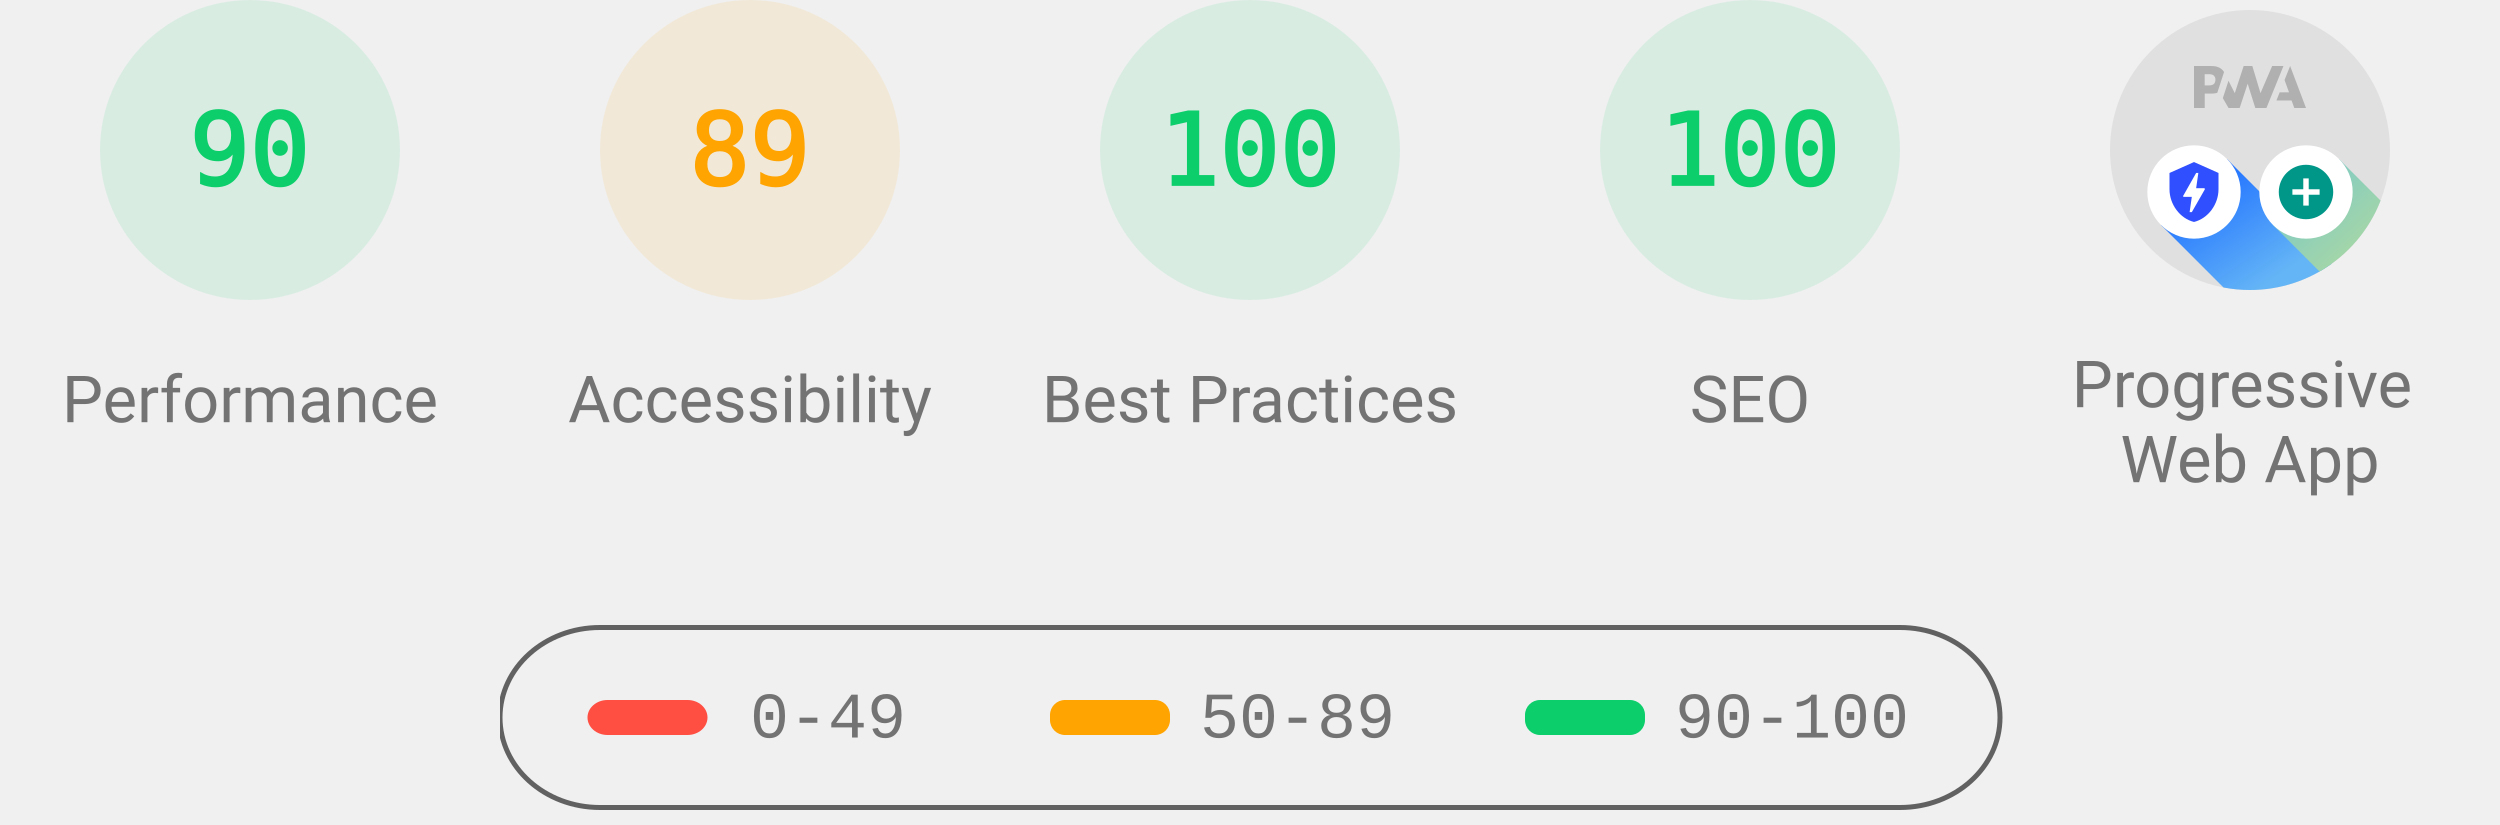
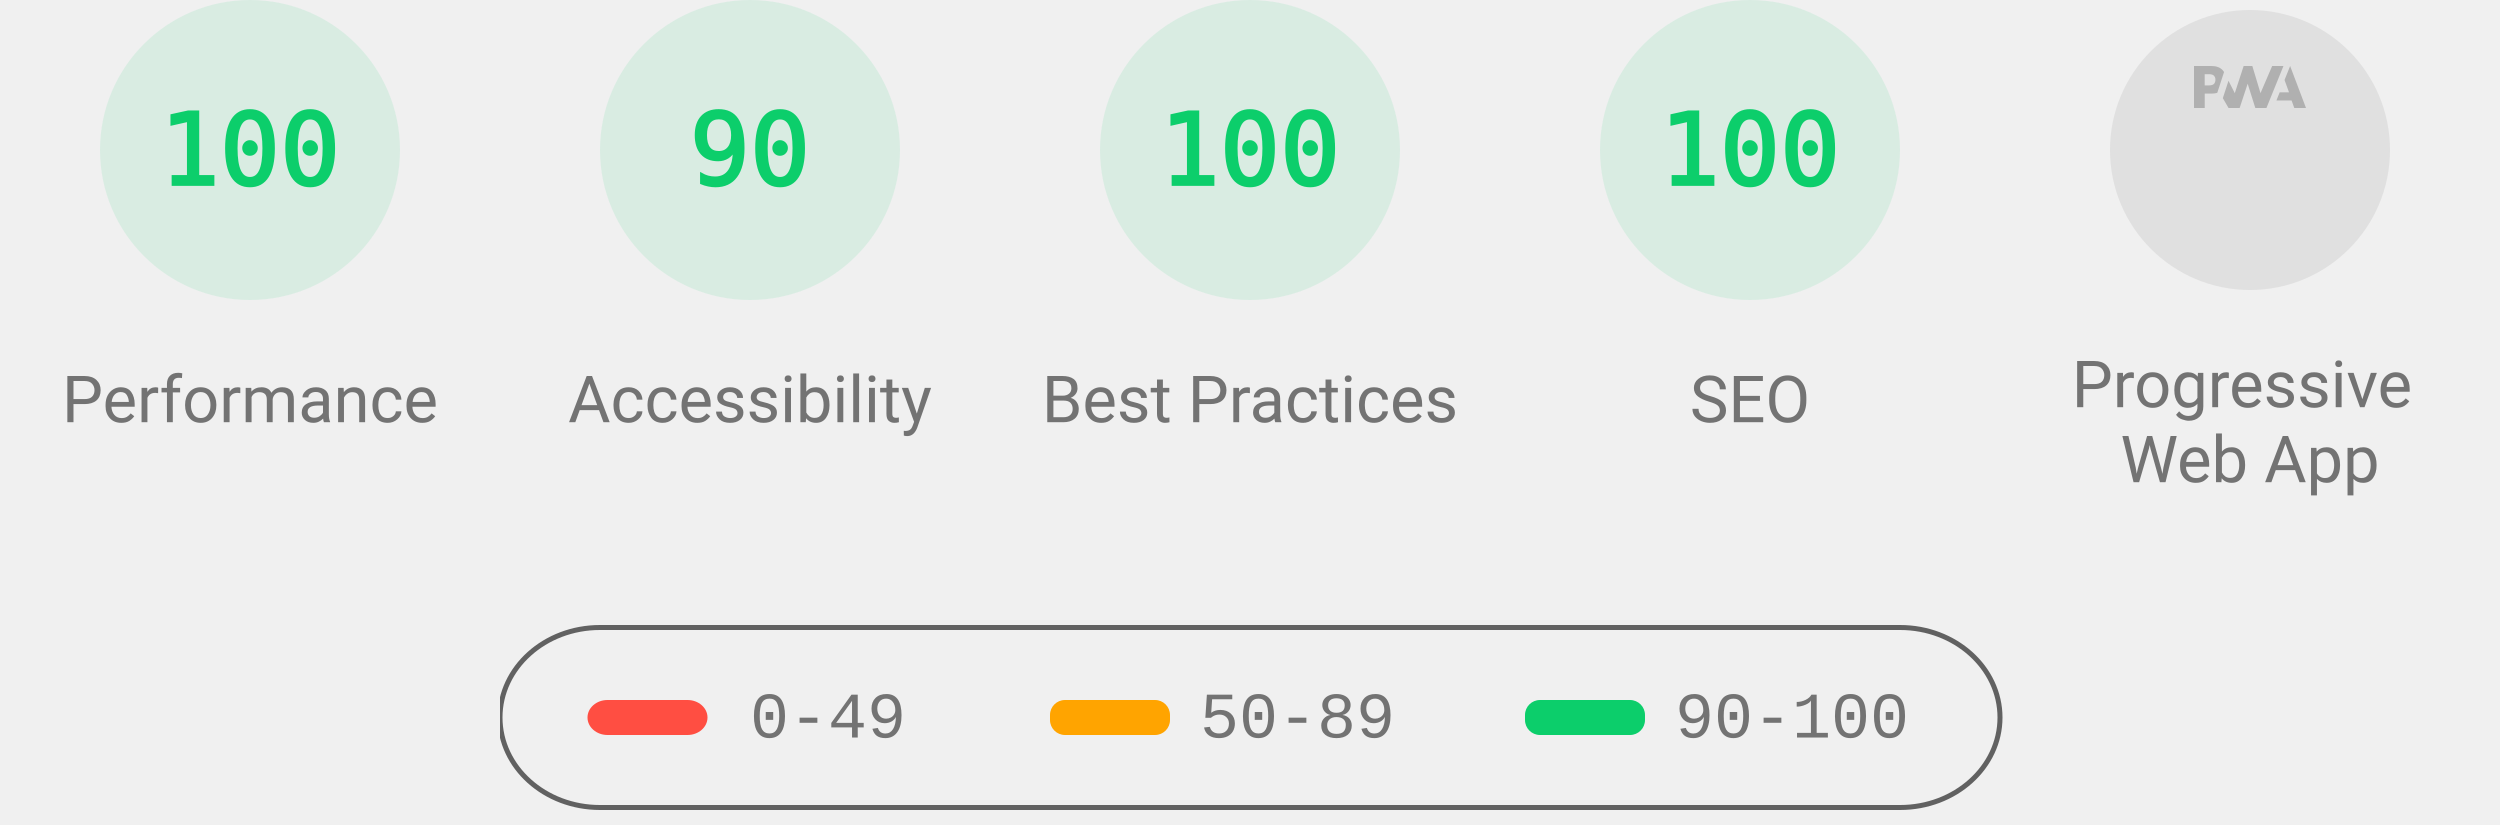
- <svg xmlns="http://www.w3.org/2000/svg" width="1000" height="330" fill="none">
-   <style>@keyframes load-gauge{0%{stroke-dasharray:0 352.858}}.gauge-base{opacity:.1}.gauge-arc{fill:none;animation-delay:250ms;stroke-linecap:round;transform:rotate(-90deg);transform-origin:100px 60px;animation:load-gauge 1s ease forwards}.guage-text{font-size:40px;font-family:monospace;text-align:center}.guage-green{color:#0cce6b;fill:#0cce6b;stroke:#0cce6b}.guage-title{stroke:none;font-size:26px;line-height:26px;font-family:Roboto,Halvetica,Arial,sans-serif;color:#737373;fill:#737373}.metric.guage-title{font-family:"Courier New",Courier,monospace}</style>
-   <svg width="200" height="200" class="guage-div guage-perf guage-green" viewBox="0 0 200 200">
-     <circle cx="100" cy="60" r="56" stroke-width="8" class="gauge-base" />
-     <circle id="score-circle" cx="100" cy="60" r="56" stroke-dasharray="316.672" stroke-width="8" class="gauge-arc guage-arc-1" />
-     <text id="score" x="100" y="60" alignment-baseline="central" class="guage-text" dominant-baseline="central" text-anchor="middle">90</text>
-     <text id="category" x="100" y="160" alignment-baseline="central" class="guage-title" dominant-baseline="central" text-anchor="middle">Performance</text>
-   </svg>
-   <svg width="200" height="200" x="200" class="guage-div guage-perf" style="color:#ffa400;fill:#ffa400;stroke:#ffa400" viewBox="0 0 200 200">
-     <circle cx="100" cy="60" r="56" stroke-width="8" class="gauge-base" />
-     <circle cx="100" cy="60" r="56" stroke-dasharray="313.154" stroke-width="8" class="gauge-arc guage-arc-1" />
-     <text x="100" y="60" alignment-baseline="central" class="guage-text" dominant-baseline="central" text-anchor="middle">89</text>
-     <text x="100" y="160" alignment-baseline="central" class="guage-title" dominant-baseline="central" text-anchor="middle">Accessibility</text>
-   </svg>
-   <svg width="200" height="200" x="400" class="guage-div guage-perf guage-green" viewBox="0 0 200 200">
-     <circle cx="100" cy="60" r="56" stroke-width="8" class="gauge-base" />
-     <circle cx="100" cy="60" r="56" stroke-dasharray="351.858" stroke-width="8" class="gauge-arc guage-arc-1" />
-     <text x="100" y="60" alignment-baseline="central" class="guage-text" dominant-baseline="central" text-anchor="middle">100</text>
-     <text x="100" y="160" alignment-baseline="central" class="guage-title" dominant-baseline="central" text-anchor="middle">Best Practices</text>
-   </svg>
-   <svg width="200" height="200" x="600" class="guage-div guage-perf guage-green" viewBox="0 0 200 200">
-     <circle cx="100" cy="60" r="56" stroke-width="8" class="gauge-base" />
-     <circle cx="100" cy="60" r="56" stroke-dasharray="351.858" stroke-width="8" class="gauge-arc guage-arc-1" />
-     <text x="100" y="60" alignment-baseline="central" class="guage-text" dominant-baseline="central" text-anchor="middle">100</text>
-     <text x="100" y="160" alignment-baseline="central" class="guage-title" dominant-baseline="central" text-anchor="middle">SEO</text>
-   </svg>
-   <svg width="200" height="200" x="800" class="guage-div guage-pwa" viewBox="0 0 200 200">
-     <svg width="112" height="112" x="44" y="4" viewBox="0 0 60 60">
+ <svg xmlns="http://www.w3.org/2000/svg" class="theme--agnostic" fill="none" width="1000" height="330">
+   <style>
+ 			.gauge-base {
+ 				opacity: 0.1
+ 			}
+ 
+ 			.gauge-arc {
+ 				fill: none;
+ 				animation-delay: 250ms;
+ 				stroke-linecap: round;
+ 				transform: rotate(-90deg);
+ 				transform-origin: 100px 60px;
+ 				animation: load-gauge 1s ease forwards
+ 			}
+ 
+ 			.guage-text {
+ 				font-size: 40px;
+ 				font-family: monospace;
+ 				text-align: center
+ 			}
+ 
+ 			.guage-red {
+ 				color: #ff4e42;
+ 				fill: #ff4e42;
+ 				stroke: #ff4e42
+ 			}
+ 			.guage-orange {
+ 				color: #ffa400;
+ 				fill: #ffa400;
+ 				stroke: #ffa400
+ 			}
+ 			.guage-green {
+ 				color: #0cce6b;
+ 				fill: #0cce6b;
+ 				stroke: #0cce6b
+ 			}
+ 			.theme--agnostic .guage-undefined {
+ 				color: #5c5c5c;
+ 				fill: #5c5c5c;
+ 				stroke: #5c5c5c
+ 			}
+ 			.theme--light .guage-undefined {
+ 				color: #1e1e1e;
+ 				fill: #1e1e1e;
+ 				stroke: #1e1e1e
+ 			}
+ 			.theme--dark .guage-undefined {
+ 				color: #f5f5f5;
+ 				fill: #f5f5f5;
+ 				stroke: #f5f5f5
+ 			}
+ 
+ 			.guage-title {
+ 				stroke: none;
+ 				font-size: 26px;
+ 				line-height: 26px;
+ 				font-family: Roboto, Halvetica, Arial, sans-serif
+ 			}
+ 			.metric.guage-title {
+ 				font-family: 'Courier New', Courier, monospace
+ 			}
+ 			.theme--agnostic .guage-title {
+ 				color: #737373;
+ 				fill: #737373
+ 			}
+ 			.theme--light .guage-title {
+ 				color: #212121;
+ 				fill: #212121
+ 			}
+ 			.theme--dark .guage-title {
+ 				color: #f5f5f5;
+ 				fill: #f5f5f5
+ 			}
+ 
+ 			@keyframes load-gauge {
+ 				from {
+ 					stroke-dasharray: 0 352.858
+ 				}
+ 			}
+ 			.lh-gauge--pwa__disc {
+ 				fill: #e0e0e0
+ 			}
+ 			.lh-gauge--pwa__logo {
+ 				position: relative;
+ 				fill: #b0b0b0
+ 			}
+ 			.lh-gauge--pwa__invisible {
+ 				display: none
+ 			}
+ 			.lh-gauge--pwa__visible {
+ 				display: inline
+ 			}
+ 			.guage-invisible {
+ 				display: none
+ 			}
+ 			.lh-gauge--pwa__logo--primary-color {
+ 				fill: #304ffe
+ 			}
+ 			.theme--agnostic .lh-gauge--pwa__logo--secondary-color {
+ 				fill: #787878
+ 			}
+ 			.theme--light .lh-gauge--pwa__logo--secondary-color {
+ 				fill: #3d3d3d
+ 			}
+ 			.theme--dark .lh-gauge--pwa__logo--secondary-color {
+ 				fill: #d8b6b6
+ 			}
+ 			.theme--light #svg_2 {
+ 				stroke: #00000022
+ 			}
+ 			.theme--agnostic #svg_2 {
+ 				stroke: #616161
+ 			}
+ 			.theme--light #svg_2 {
+ 				stroke: #00000022
+ 			}
+ 			.theme--dark #svg_2 {
+ 				stroke: #f5f5f566
+ 			}
+ 		</style>
+   <svg class="guage-div guage-perf guage-green" viewBox="0 0 200 200" width="200" height="200" x="0" y="0">
+     <circle class="gauge-base" r="56" cx="100" cy="60" stroke-width="8" />
+     <circle class="gauge-arc guage-arc-1" r="56" cx="100" cy="60" stroke-width="8" style="stroke-dasharray: 351.858, 351.858;" />
+     <text class="guage-text" x="100px" y="60px" alignment-baseline="central" dominant-baseline="central" text-anchor="middle">100</text>
+     <text class="guage-title" x="100px" y="160px" alignment-baseline="central" dominant-baseline="central" text-anchor="middle">Performance</text>
+   </svg>
+   <svg class="guage-div guage-acc guage-green" viewBox="0 0 200 200" width="200" height="200" x="200" y="0">
+     <circle class="gauge-base" r="56" cx="100" cy="60" stroke-width="8" />
+     <circle class="gauge-arc guage-arc-2" r="56" cx="100" cy="60" stroke-width="8" style="stroke-dasharray: 316.672, 351.858;" />
+     <text class="guage-text" x="100px" y="60px" alignment-baseline="central" dominant-baseline="central" text-anchor="middle">90</text>
+     <text class="guage-title" x="100px" y="160px" alignment-baseline="central" dominant-baseline="central" text-anchor="middle">Accessibility</text>
+   </svg>
+   <svg class="guage-div guage-best guage-green" viewBox="0 0 200 200" width="200" height="200" x="400" y="0">
+     <circle class="gauge-base" r="56" cx="100" cy="60" stroke-width="8" />
+     <circle class="gauge-arc guage-arc-3" r="56" cx="100" cy="60" stroke-width="8" style="stroke-dasharray: 351.858, 351.858;" />
+     <text class="guage-text" x="100px" y="60px" alignment-baseline="central" dominant-baseline="central" text-anchor="middle">100</text>
+     <text class="guage-title" x="100px" y="160px" alignment-baseline="central" dominant-baseline="central" text-anchor="middle">Best Practices</text>
+   </svg>
+   <svg class="guage-div guage-seo guage-green" viewBox="0 0 200 200" width="200" height="200" x="600" y="0">
+     <circle class="gauge-base" r="56" cx="100" cy="60" stroke-width="8" />
+     <circle class="gauge-arc guage-arc-4" r="56" cx="100" cy="60" stroke-width="8" style="stroke-dasharray: 351.858, 351.858;" />
+     <text class="guage-text" x="100px" y="60px" alignment-baseline="central" dominant-baseline="central" text-anchor="middle">100</text>
+     <text class="guage-title" x="100px" y="160px" alignment-baseline="central" dominant-baseline="central" text-anchor="middle">SEO</text>
+   </svg>
+   <svg class="guage-div guage-pwa " viewBox="0 0 200 200" width="200" height="200" x="800" y="0">
+     <svg viewBox="0 0 60 60" width="112" height="112" x="44" y="4">
      <defs>
-         <linearGradient id="lh-gauge--pwa__check-circle__gradient-0" x1="50%" x2="50%" y1="0%" y2="100%">
-           <stop offset="0%" stop-color="#00C852" />
-           <stop offset="100%" stop-color="#009688" />
+         <linearGradient id="lh-gauge--pwa__check-circle__gradient-0" x1="50%" y1="0%" x2="50%" y2="100%">
+           <stop stop-color="#00C852" offset="0%" />
+           <stop stop-color="#009688" offset="100%" />
        </linearGradient>
        <linearGradient id="lh-gauge--pwa__installable__shadow-gradient-0" x1="76.056%" x2="24.111%" y1="82.995%" y2="24.735%">
-           <stop offset="0%" stop-color="#A5D6A7" />
-           <stop offset="100%" stop-color="#80CBC4" />
+           <stop stop-color="#A5D6A7" offset="0%" />
+           <stop stop-color="#80CBC4" offset="100%" />
        </linearGradient>
-         <linearGradient id="lh-gauge--pwa__fast-reliable__shadow-gradient-0" x1="76.056%" x2="25.678%" y1="82.995%" y2="26.493%">
-           <stop offset="0%" stop-color="#64B5F6" />
-           <stop offset="100%" stop-color="#2979FF" />
+         <linearGradient id="lh-gauge--pwa__fast-reliable__shadow-gradient-0" x1="76.056%" y1="82.995%" x2="25.678%" y2="26.493%">
+           <stop stop-color="#64B5F6" offset="0%" />
+           <stop stop-color="#2979FF" offset="100%" />
        </linearGradient>
        <g id="lh-gauge--pwa__fast-reliable-badge-0">
-           <circle cx="10" cy="10" r="10" fill="#FFF" />
-           <path fill="#304FFE" d="m10 3.58 5.25 2.34v3.5c0 3.23-2.24 6.26-5.25 7-3.01-.74-5.25-3.77-5.25-7v-3.5zm-.47 10.74 2.76-4.83.03-.07c.04-.08 0-.24-.22-.24h-1.64l.47-3.26h-.47l-2.7 4.77c-.02.01.05-.1-.04.05-.09.16-.1.31.18.31h1.63l-.47 3.27z" />
+           <circle fill="#FFFFFF" cx="10" cy="10" r="10" />
+           <path fill="#304FFE" d="M10 3.58l5.25 2.34v3.5c0 3.23-2.24 6.26-5.25 7-3.01-.74-5.25-3.77-5.25-7v-3.5L10 3.58zm-.47 10.74l2.76-4.83.03-.07c.04-.08 0-.24-.22-.24h-1.64l.47-3.26h-.47l-2.7 4.77c-.02.01.05-.1-.04.05-.09.16-.1.31.18.31h1.63l-.47 3.27h.47z" />
        </g>
        <g id="lh-gauge--pwa__installable-badge-0">
-           <circle cx="10" cy="10" r="10" fill="#FFF" />
-           <path fill="#009688" d="M10 4.167A5.835 5.835 0 0 0 4.167 10 5.835 5.835 0 0 0 10 15.833 5.835 5.835 0 0 0 15.833 10 5.835 5.835 0 0 0 10 4.167m2.917 6.416h-2.334v2.334H9.417v-2.334H7.083V9.417h2.334V7.083h1.166v2.334h2.334z" />
+           <circle fill="#FFFFFF" cx="10" cy="10" r="10" />
+           <path fill="#009688" d="M10 4.167A5.835 5.835 0 0 0 4.167 10 5.835 5.835 0 0 0 10 15.833 5.835 5.835 0 0 0 15.833 10 5.835 5.835 0 0 0 10 4.167zm2.917 6.416h-2.334v2.334H9.417v-2.334H7.083V9.417h2.334V7.083h1.166v2.334h2.334v1.166z" />
        </g>
      </defs>
-       <circle cx="30" cy="30" r="30" style="fill:#e0e0e0" />
-       <path d="m35.66 19.39.7-1.75h2L37.4 15l1.2-3 3.4 9h-2.51l-.58-1.61zM33.52 21l3.65-9h-2.42l-2.5 5.82L30.5 12h-1.86l-1.9 5.82-1.35-2.65-1.21 3.72L25.4 21h2.38l1.72-5.2 1.64 5.2zM20.3 17.91h1.48q.675 0 1.2-.15l.39-1.18 1.07-3.3a2.6 2.6 0 0 0-.28-.37c-.55-.6-1.36-.91-2.42-.91H18v9h2.3v-3.1zm1.96-3.84c.22.22.33.5.33.87 0 .36-.1.65-.29.87-.2.23-.59.35-1.15.35h-.86v-2.41h.87c.52 0 .89.1 1.1.32" style="position:relative;fill:#b0b0b0" />
-       <g class="lh-gauge--pwa__component lh-gauge--pwa__fast-reliable-installable-badges">
-         <g transform="translate(8 29)">
-           <path fill="url(#lh-gauge--pwa__fast-reliable__shadow-gradient-0)" d="M16.321 30.463 3 17.143 17.142 3l22.365 22.365A29.86 29.86 0 0 1 22 31a30 30 0 0 1-5.679-.537" />
+       <g stroke="none" fill-rule="nonzero">
+         <circle class="lh-gauge--pwa__disc" cx="30" cy="30" r="30" />
+         <g class="lh-gauge--pwa__logo">
+           <path d="M35.66 19.39l.7-1.75h2L37.4 15 38.6 12l3.4 9h-2.51l-.58-1.61z" />
+           <path d="M33.52 21l3.65-9h-2.42l-2.5 5.82L30.5 12h-1.86l-1.9 5.82-1.35-2.65-1.21 3.72L25.4 21h2.38l1.72-5.2 1.64 5.2z" />
+           <path fill-rule="nonzero" d="M20.3 17.91h1.48c.45 0 .85-.05 1.2-.15l.39-1.18 1.07-3.3a2.64 2.64 0 0 0-.28-.37c-.55-.6-1.36-.91-2.42-.91H18v9h2.3V17.9zm1.96-3.84c.22.22.33.5.33.87 0 .36-.1.65-.29.87-.2.23-.59.35-1.15.35h-.86v-2.41h.87c.52 0 .89.1 1.1.32z" />
+         </g>
+         <rect class="lh-gauge--pwa__component lh-gauge--pwa__na-line lh-gauge--pwa__invisible" fill="#FFFFFF" x="20" y="32" width="20" height="4" rx="2" />
+         <g class="lh-gauge--pwa__component lh-gauge--pwa__fast-reliable-badge lh-gauge--pwa__invisible" transform="translate(20, 29)">
+           <path fill="url(#lh-gauge--pwa__fast-reliable__shadow-gradient-0)" d="M33.63 19.49A30 30 0 0 1 16.2 30.36L3 17.14 17.14 3l16.49 16.49z" />
          <use href="#lh-gauge--pwa__fast-reliable-badge-0" />
        </g>
-         <g transform="translate(32 29)">
-           <path fill="url(#lh-gauge--pwa__installable__shadow-gradient-0)" d="M25.982 11.84a30.1 30.1 0 0 1-13.08 15.203L3 17.143 17.142 3z" />
+         <g class="lh-gauge--pwa__component lh-gauge--pwa__installable-badge lh-gauge--pwa__invisible" transform="translate(20, 29)">
+           <path fill="url(#lh-gauge--pwa__installable__shadow-gradient-0)" d="M33.629 19.487c-4.272 5.453-10.391 9.39-17.415 10.869L3 17.142 17.142 3 33.63 19.487z" />
          <use href="#lh-gauge--pwa__installable-badge-0" />
+         </g>
+         <g class="lh-gauge--pwa__component lh-gauge--pwa__fast-reliable-installable-badges lh-gauge--pwa__invisible">
+           <g transform="translate(8, 29)">
+             <path fill="url(#lh-gauge--pwa__fast-reliable__shadow-gradient-0)" d="M16.321 30.463L3 17.143 17.142 3l22.365 22.365A29.864 29.864 0 0 1 22 31c-1.942 0-3.84-.184-5.679-.537z" />
+             <use href="#lh-gauge--pwa__fast-reliable-badge-0" />
+           </g>
+           <g transform="translate(32, 29)">
+             <path fill="url(#lh-gauge--pwa__installable__shadow-gradient-0)" d="M25.982 11.84a30.107 30.107 0 0 1-13.08 15.203L3 17.143 17.142 3l8.84 8.84z" />
+             <use href="#lh-gauge--pwa__installable-badge-0" />
+           </g>
+         </g>
+         <g class="lh-gauge--pwa__component lh-gauge--pwa__check-circle lh-gauge--pwa__invisible" transform="translate(18, 28)">
+           <circle fill="#FFFFFF" cx="12" cy="12" r="12" />
+           <path fill="url(#lh-gauge--pwa__check-circle__gradient-0)" d="M12 2a10 10 0 1 0 0 20 10 10 0 0 0 0-20zm-2 15l-5-5 1.41-1.41L10 14.17l7.59-7.59L19 8l-9 9z" />
        </g>
      </g>
    </svg>
-     <text y="160" alignment-baseline="central" class="guage-title" dominant-baseline="central" text-anchor="middle">
-       <tspan x="100" dy="-6">Progressive</tspan>
-       <tspan x="100" dy="30">Web App</tspan>
+     <text class="guage-title" y="160px" alignment-baseline="central" dominant-baseline="central" text-anchor="middle">
+       <tspan x="100px" dy="-6px">Progressive</tspan>
+       <tspan x="100px" dy="30px">Web App</tspan>
    </text>
  </svg>
-   <svg id="legend" width="604" height="76" x="200" y="250">
-     <path id="canvas_background" fill="none" d="M-1-1h604v80H-1z" />
-     <rect width="600" height="72" y="1" fill="#000" fill-opacity="0" stroke-width="2" rx="40" style="stroke:#616161" />
-     <rect id="svg_3" width="48" height="14" x="35" y="30" fill="#ff4e42" stroke="#000" stroke-opacity="null" stroke-width="0" rx="8" />
-     <rect id="svg_4" width="48" height="14" x="220" y="30" fill="#ffa400" stroke="#000" stroke-opacity="null" stroke-width="0" rx="6" />
-     <rect id="svg_5" width="48" height="14" x="410" y="30" fill="#0cce6b" stroke="#000" stroke-opacity="null" stroke-width="0" rx="6" />
-     <text xml:space="preserve" id="svg_6" x="100" y="45" stroke="#000" stroke-opacity="null" stroke-width="0" class="metric guage-title" font-size="26" text-anchor="start">0-49</text>
-     <text xml:space="preserve" id="svg_7" x="280" y="45" stroke="#000" stroke-opacity="null" stroke-width="0" class="metric guage-title" font-size="26" text-anchor="start">50-89</text>
-     <text xml:space="preserve" id="svg_8" x="470" y="45" stroke="#000" stroke-opacity="null" stroke-width="0" class="metric guage-title" font-size="26" text-anchor="start">90-100</text>
+   <svg width="604" height="76" x="200" y="250">
+     <g>
+       <rect fill="none" id="canvas_background" height="80" width="604" y="-1" x="-1" />
+       <g display="none" overflow="visible" y="0" x="0" height="100%" width="100%" id="canvasGrid">
+         <rect fill="url(#gridpattern)" stroke-width="0" y="0" x="0" height="100%" width="100%" />
+       </g>
+     </g>
+     <g>
+       <rect fill-opacity="0" stroke-width="2" rx="40" id="svg_2" height="72" width="600" y="1" x="0" fill="#000000" />
+       <rect stroke="#000" rx="8" id="svg_3" height="14" width="48" y="30" x="35" stroke-opacity="null" stroke-width="0" fill="#ff4e42" />
+       <rect stroke="#000" rx="6" id="svg_4" height="14" width="48" y="30" x="220" stroke-opacity="null" stroke-width="0" fill="#ffa400" />
+       <rect stroke="#000" rx="6" id="svg_5" height="14" width="48" y="30" x="410" stroke-opacity="null" stroke-width="0" fill="#0cce6b" />
+       <text class="metric guage-title" xml:space="preserve" text-anchor="start" font-size="26" id="svg_6" y="45" x="100" stroke-opacity="null" stroke-width="0" stroke="#000">0-49</text>
+       <text class="metric guage-title" xml:space="preserve" text-anchor="start" font-size="26" id="svg_7" y="45" x="280" stroke-opacity="null" stroke-width="0" stroke="#000">50-89</text>
+       <text class="metric guage-title" xml:space="preserve" text-anchor="start" font-size="26" id="svg_8" y="45" x="470" stroke-opacity="null" stroke-width="0" stroke="#000">90-100</text>
+     </g>
  </svg>
</svg>
